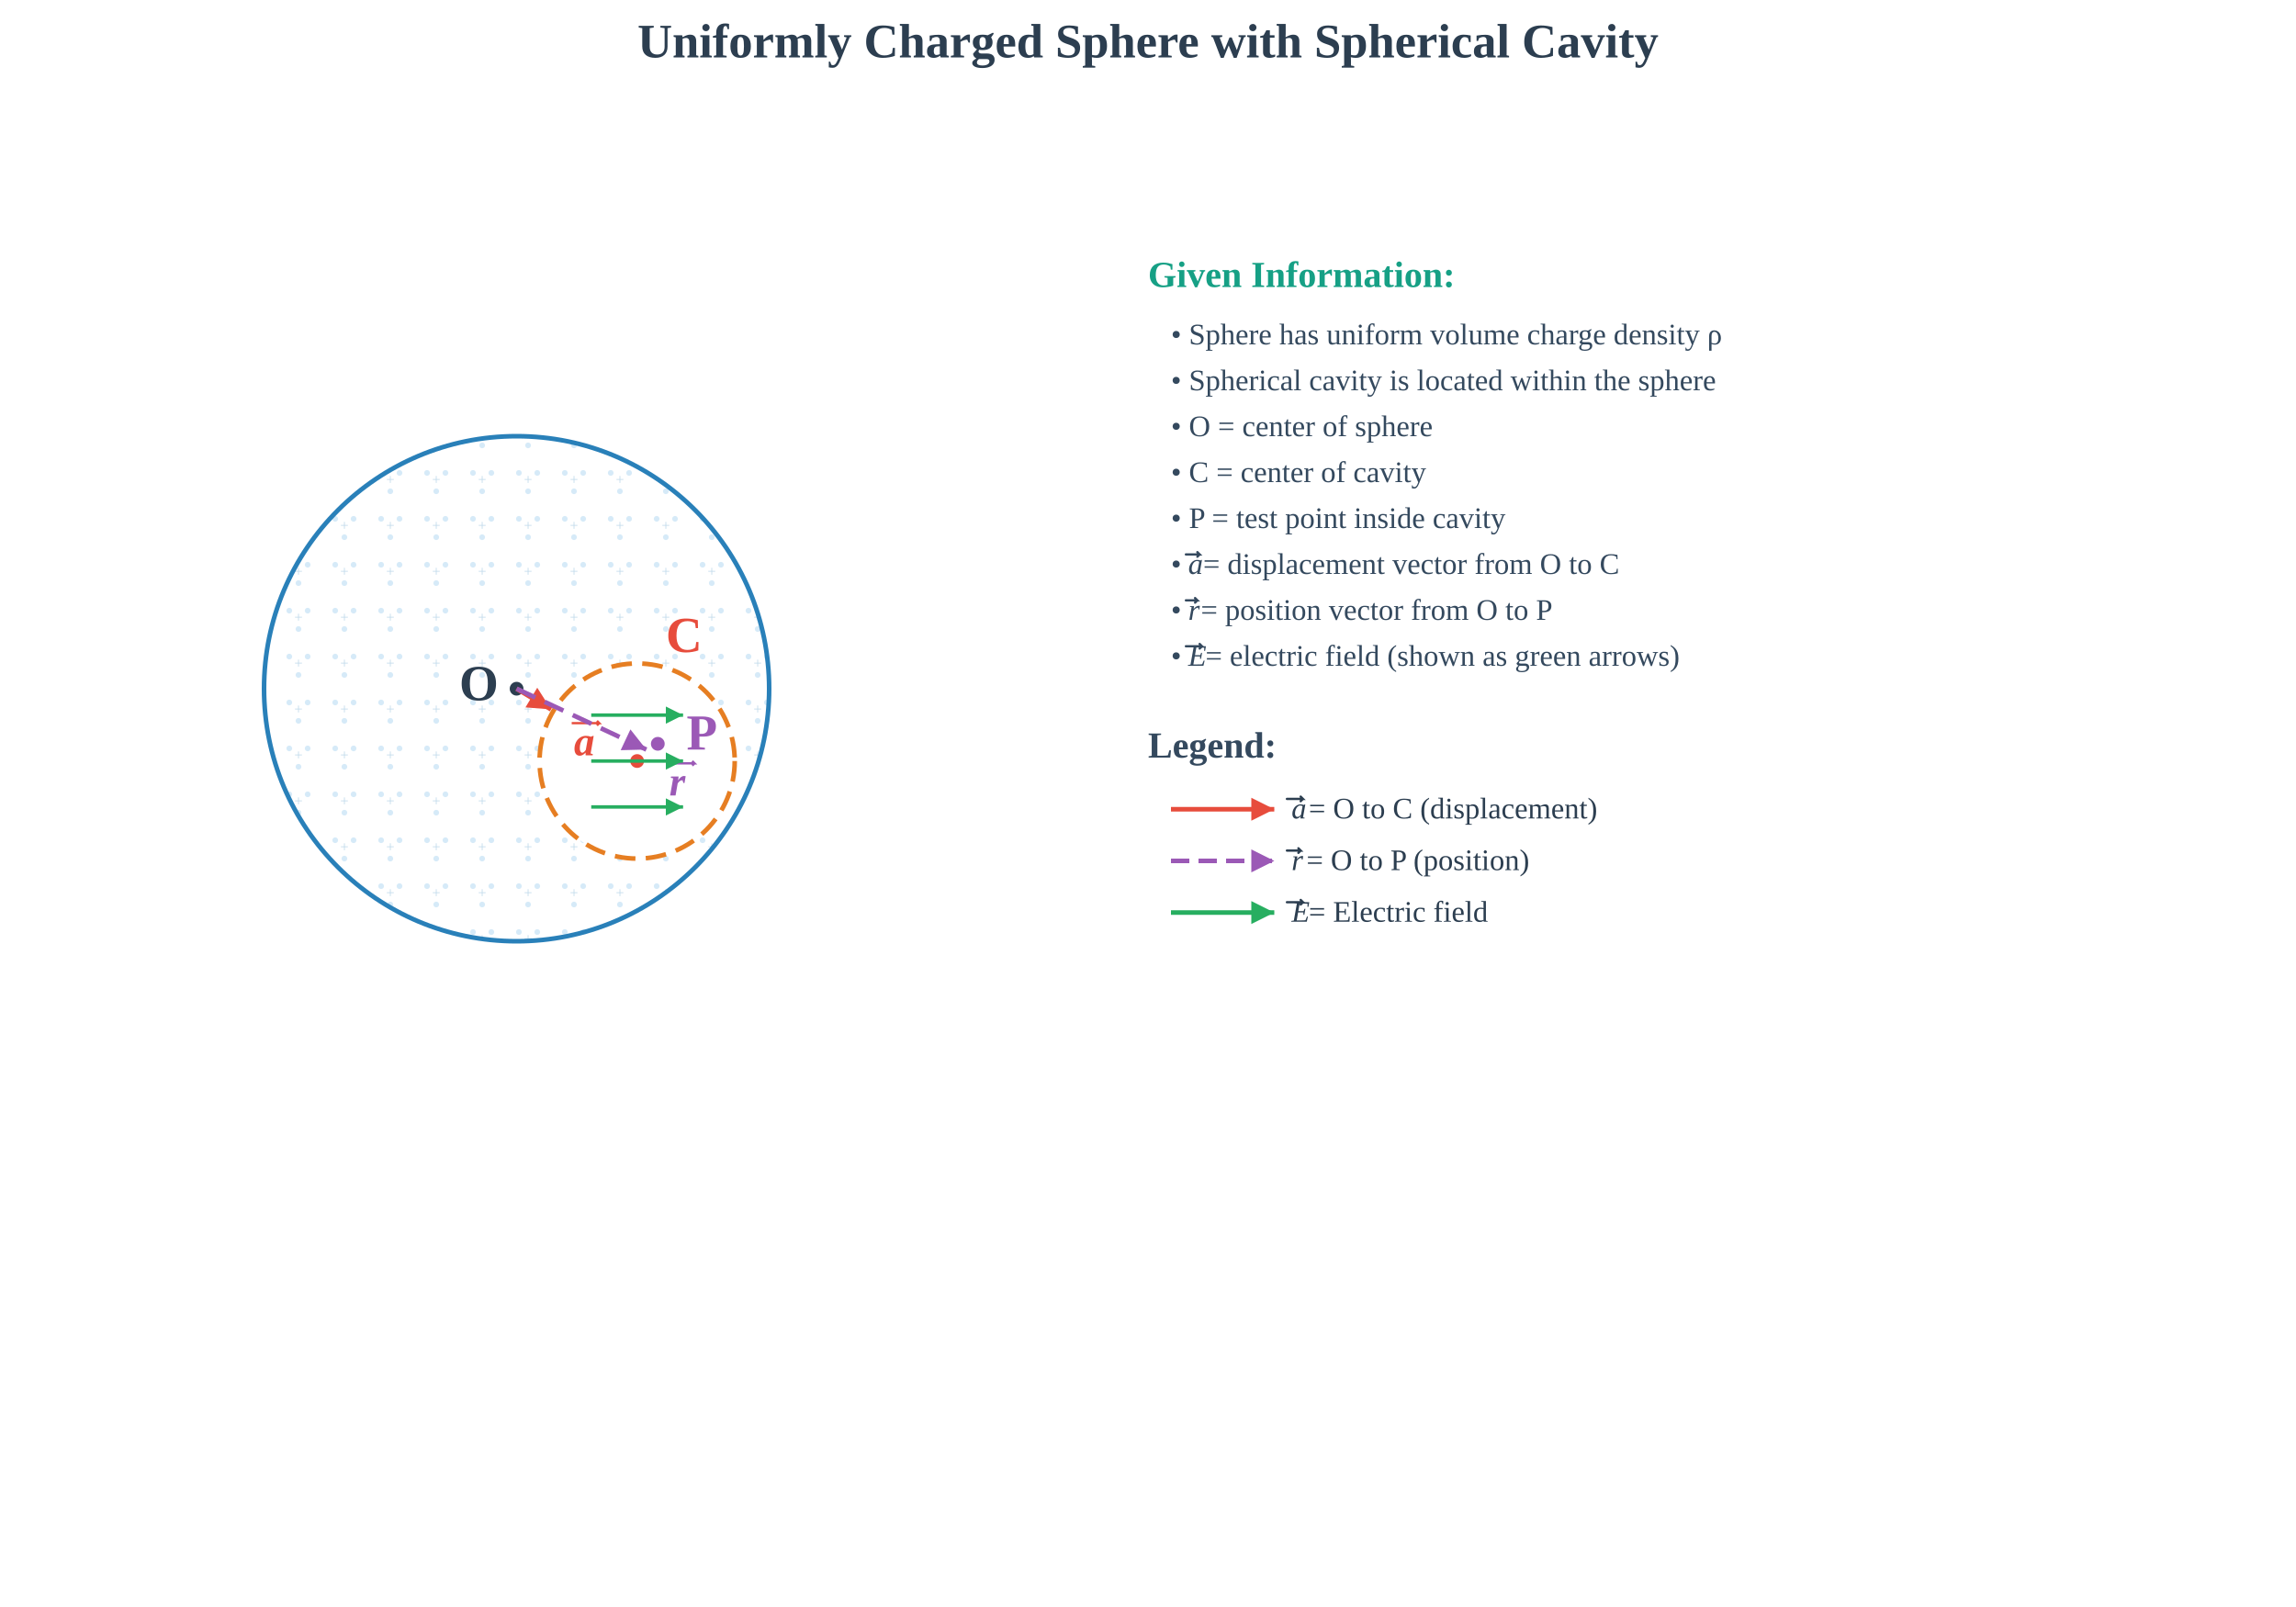
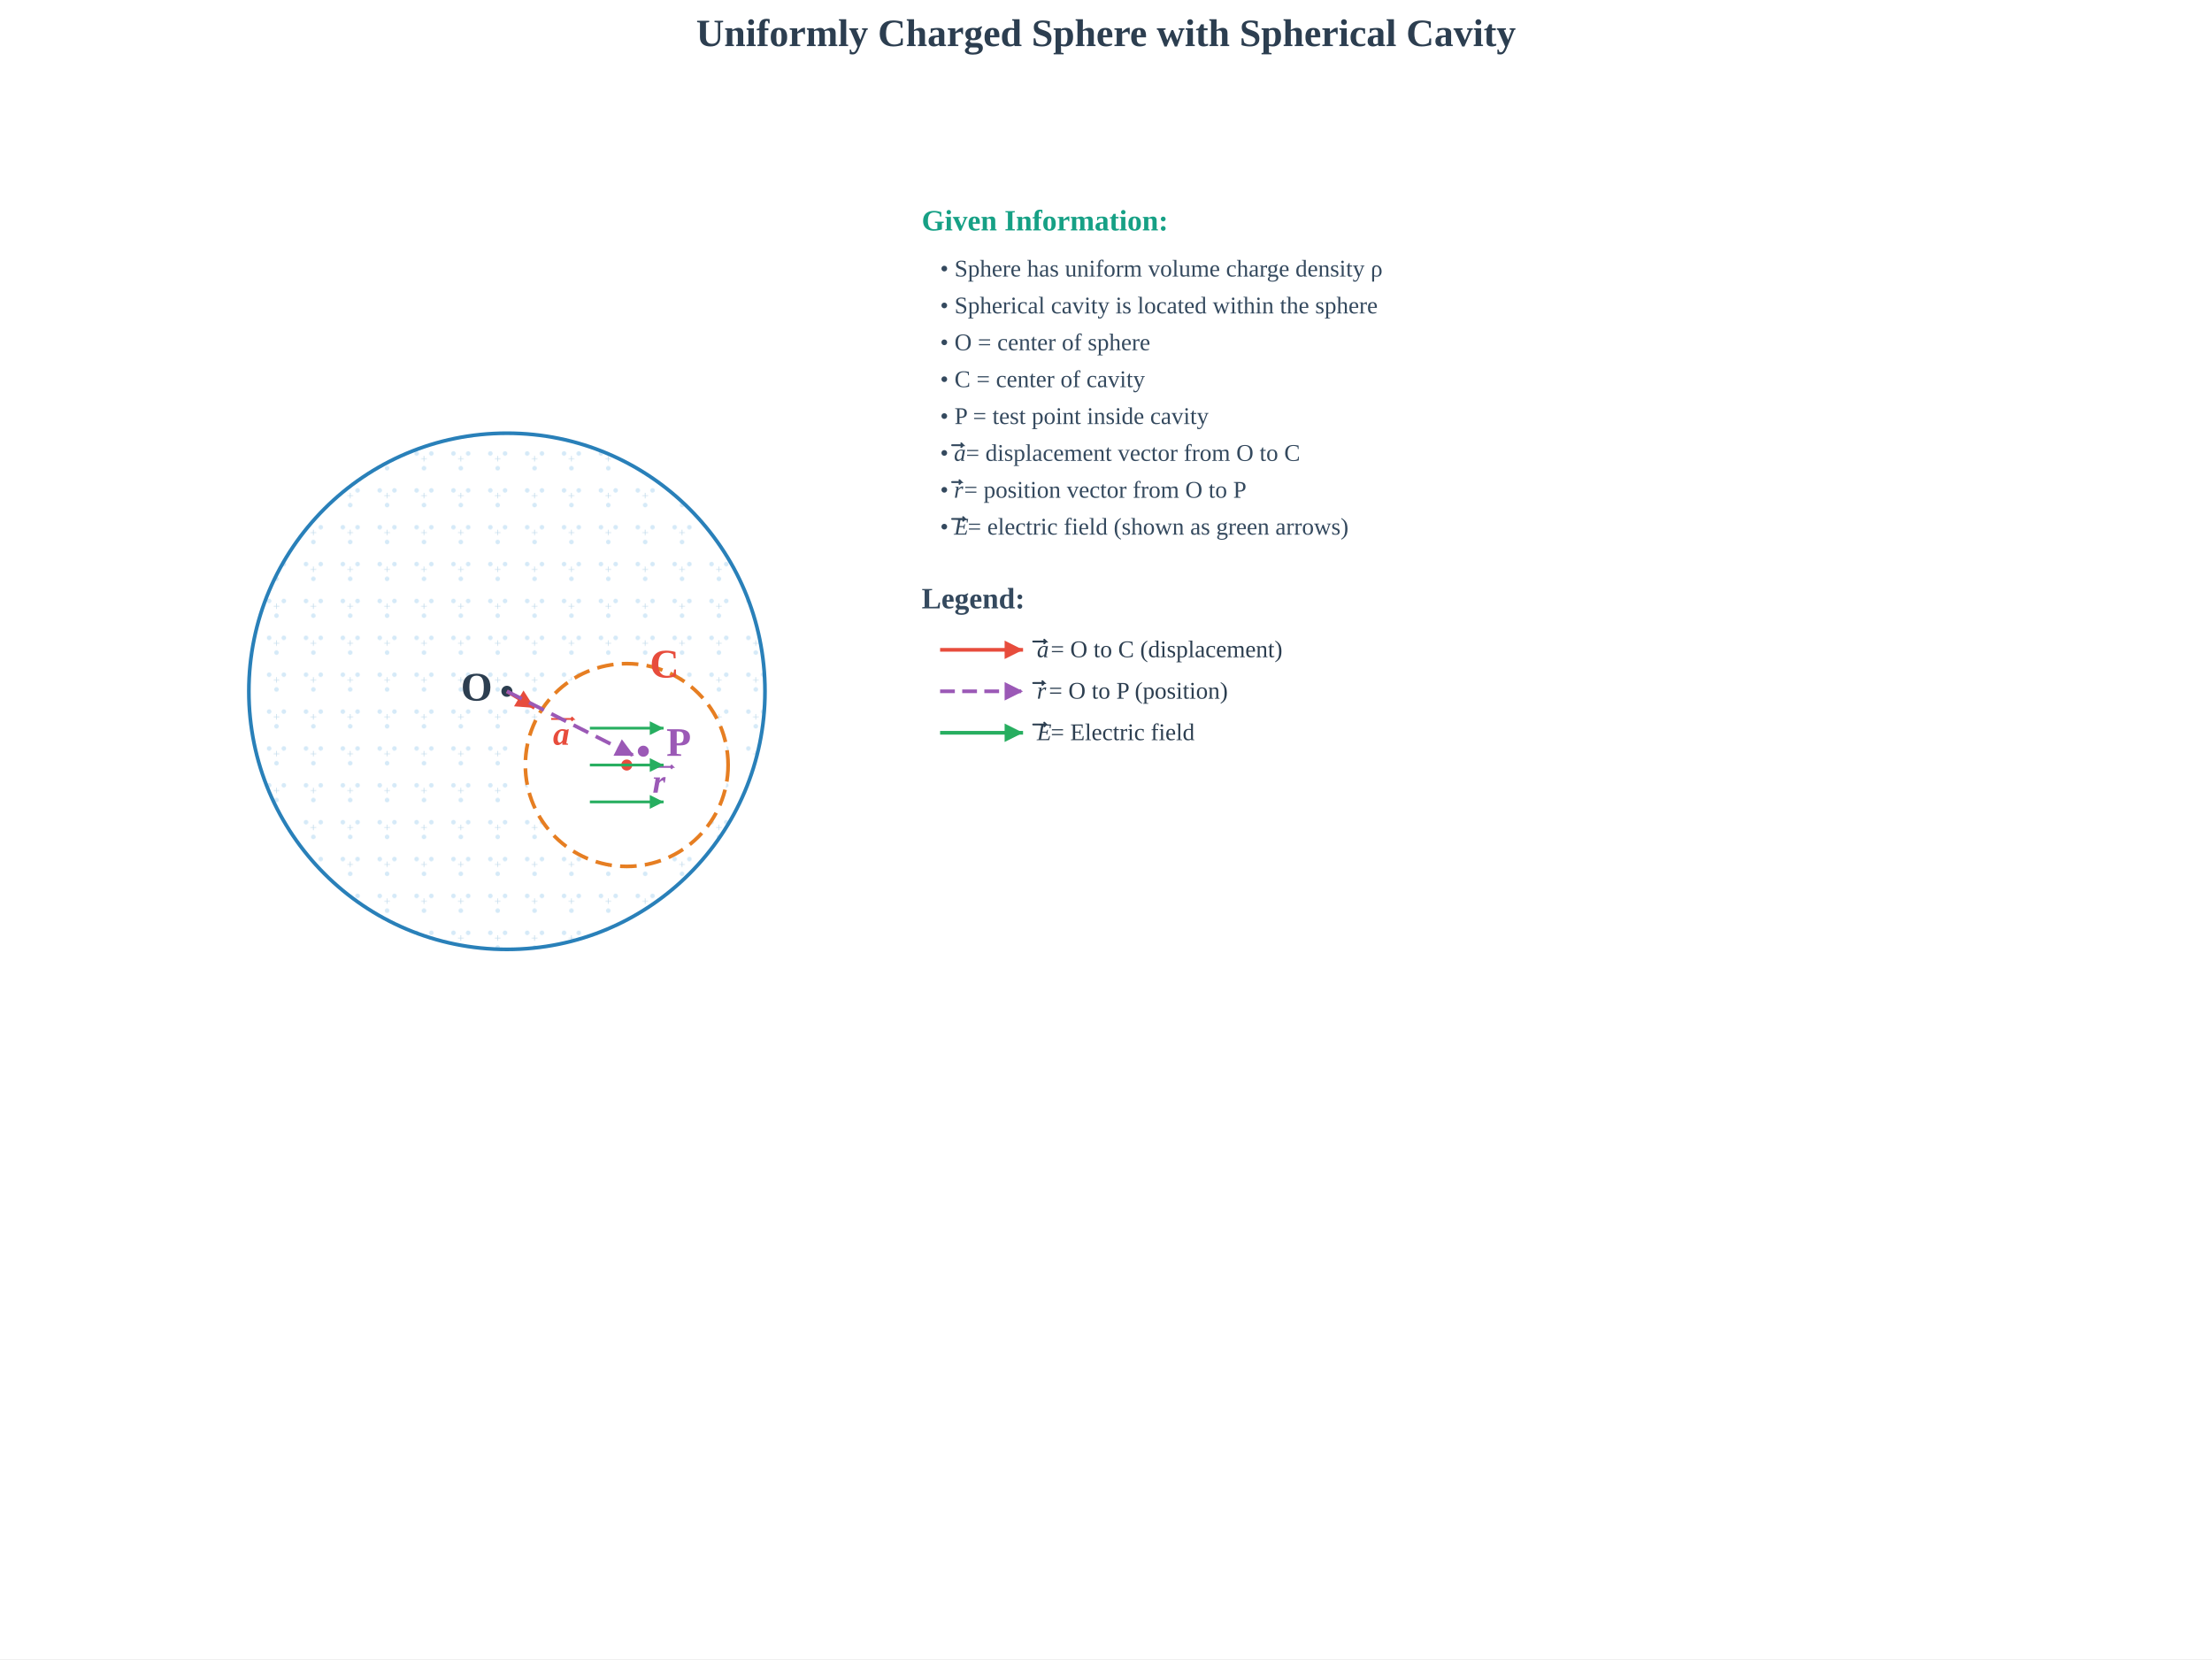
- <svg xmlns="http://www.w3.org/2000/svg" viewBox="0 0 2000 1400">
-   <rect width="2000" height="1400" fill="#ffffff" />
+ <svg xmlns="http://www.w3.org/2000/svg" viewBox="0 0 2400 1800">
+   <rect width="2400" height="1800" fill="#ffffff" />
  <defs>
    <marker id="arrowRed" markerWidth="5" markerHeight="5" refX="5" refY="2.5" orient="auto">
      <path d="M 0 0 L 5 2.5 L 0 5 z" fill="#e74c3c" />
    </marker>
    <marker id="arrowBlue" markerWidth="5" markerHeight="5" refX="5" refY="2.5" orient="auto">
      <path d="M 0 0 L 5 2.5 L 0 5 z" fill="#3498db" />
    </marker>
    <marker id="arrowGreen" markerWidth="5" markerHeight="5" refX="5" refY="2.5" orient="auto">
      <path d="M 0 0 L 5 2.5 L 0 5 z" fill="#27ae60" />
    </marker>
    <marker id="arrowPurple" markerWidth="5" markerHeight="5" refX="5" refY="2.5" orient="auto">
      <path d="M 0 0 L 5 2.5 L 0 5 z" fill="#9b59b6" />
    </marker>
    <pattern id="chargePattern" x="0" y="0" width="40" height="40" patternUnits="userSpaceOnUse">
      <circle cx="12" cy="12" r="2.5" fill="#3498db" opacity="0.2" />
      <circle cx="28" cy="12" r="2.5" fill="#3498db" opacity="0.2" />
      <circle cx="20" cy="28" r="2.5" fill="#3498db" opacity="0.2" />
      <text x="20" y="22" font-size="13" fill="#2980b9" text-anchor="middle" opacity="0.3">+</text>
    </pattern>
  </defs>
-   <text x="1000.0" y="50" text-anchor="middle" font-size="42" font-weight="bold" fill="#2c3e50">Uniformly Charged Sphere with Spherical Cavity</text>
-   <circle cx="450" cy="600" r="220" fill="url(#chargePattern)" stroke="#2980b9" stroke-width="4" />
-   <circle cx="555" cy="663" r="85" fill="white" stroke="#e67e22" stroke-width="4" stroke-dasharray="18,9" />
-   <circle cx="450" cy="600" r="6" fill="#2c3e50" />
-   <circle cx="555" cy="663" r="6" fill="#e74c3c" />
-   <circle cx="573" cy="648" r="6" fill="#9b59b6" />
+   <text x="1200.0" y="50" text-anchor="middle" font-size="42" font-weight="bold" fill="#2c3e50">Uniformly Charged Sphere with Spherical Cavity</text>
+   <circle cx="550" cy="750" r="280" fill="url(#chargePattern)" stroke="#2980b9" stroke-width="4" />
+   <circle cx="680" cy="830" r="110" fill="white" stroke="#e67e22" stroke-width="4" stroke-dasharray="18,9" />
+   <circle cx="550" cy="750" r="6" fill="#2c3e50" />
+   <circle cx="680" cy="830" r="6" fill="#e74c3c" />
+   <circle cx="698" cy="815" r="6" fill="#9b59b6" />
  <g>
-     <line x1="450" y1="600" x2="480" y2="618" stroke="#e74c3c" stroke-width="4" marker-end="url(#arrowRed)" />
-     <text x="500" y="658" font-size="36" font-weight="bold" font-style="italic" fill="#e74c3c">a</text>
-     <path d="M 498 630 L 522 630 L 520 628 M 522 630 L 520 632" stroke="#e74c3c" stroke-width="2" fill="none" />
+     <line x1="550" y1="750" x2="580" y2="768" stroke="#e74c3c" stroke-width="4" marker-end="url(#arrowRed)" />
+     <text x="600" y="808" font-size="36" font-weight="bold" font-style="italic" fill="#e74c3c">a</text>
+     <path d="M 598 780 L 622 780 L 620 778 M 622 780 L 620 782" stroke="#e74c3c" stroke-width="2" fill="none" />
  </g>
  <g>
-     <line x1="450" y1="600" x2="563" y2="653" stroke="#9b59b6" stroke-width="4" stroke-dasharray="18,9" marker-end="url(#arrowPurple)" />
-     <text x="583" y="693" font-size="36" font-weight="bold" font-style="italic" fill="#9b59b6">r</text>
-     <path d="M 581 665 L 605 665 L 603 663 M 605 665 L 603 667" stroke="#9b59b6" stroke-width="2" fill="none" />
+     <line x1="550" y1="750" x2="688" y2="820" stroke="#9b59b6" stroke-width="4" stroke-dasharray="18,9" marker-end="url(#arrowPurple)" />
+     <text x="708" y="860" font-size="36" font-weight="bold" font-style="italic" fill="#9b59b6">r</text>
+     <path d="M 706 832 L 730 832 L 728 830 M 730 832 L 728 834" stroke="#9b59b6" stroke-width="2" fill="none" />
  </g>
-   <line x1="515" y1="623" x2="595" y2="623" stroke="#27ae60" stroke-width="3" marker-end="url(#arrowGreen)" />
-   <line x1="515" y1="663" x2="595" y2="663" stroke="#27ae60" stroke-width="3" marker-end="url(#arrowGreen)" />
-   <line x1="515" y1="703" x2="595" y2="703" stroke="#27ae60" stroke-width="3" marker-end="url(#arrowGreen)" />
-   <text x="400" y="610" font-size="44" font-weight="bold" fill="#2c3e50">O</text>
-   <text x="580" y="568" font-size="44" font-weight="bold" fill="#e74c3c">C</text>
-   <text x="598" y="653" font-size="44" font-weight="bold" fill="#9b59b6">P</text>
+   <line x1="640" y1="790" x2="720" y2="790" stroke="#27ae60" stroke-width="3" marker-end="url(#arrowGreen)" />
+   <line x1="640" y1="830" x2="720" y2="830" stroke="#27ae60" stroke-width="3" marker-end="url(#arrowGreen)" />
+   <line x1="640" y1="870" x2="720" y2="870" stroke="#27ae60" stroke-width="3" marker-end="url(#arrowGreen)" />
+   <text x="500" y="760" font-size="44" font-weight="bold" fill="#2c3e50">O</text>
+   <text x="705" y="735" font-size="44" font-weight="bold" fill="#e74c3c">C</text>
+   <text x="723" y="820" font-size="44" font-weight="bold" fill="#9b59b6">P</text>
  <g id="given-info">
    <text x="1000" y="250" font-size="32" font-weight="bold" fill="#16a085">Given Information:</text>
    <text x="1020" y="300" font-size="26" fill="#34495e">• Sphere has uniform volume charge density ρ</text>
    <text x="1020" y="340" font-size="26" fill="#34495e">• Spherical cavity is located within the sphere</text>
    <text x="1020" y="380" font-size="26" fill="#34495e">• O = center of sphere</text>
    <text x="1020" y="420" font-size="26" fill="#34495e">• C = center of cavity</text>
    <text x="1020" y="460" font-size="26" fill="#34495e">• P = test point inside cavity</text>
    <text x="1020" y="500" font-size="26" fill="#34495e">• </text>
    <text x="1035" y="500" font-size="26" font-style="italic" fill="#34495e">a</text>
    <path d="M 1033 483 L 1045 483 L 1043 481 M 1045 483 L 1043 485" stroke="#34495e" stroke-width="2" fill="none" stroke-linecap="round" />
    <text x="1048" y="500" font-size="26" fill="#34495e"> = displacement vector from O to C</text>
    <text x="1020" y="540" font-size="26" fill="#34495e">• </text>
    <text x="1035" y="540" font-size="26" font-style="italic" fill="#34495e">r</text>
    <path d="M 1033 523 L 1043 523 L 1041 521 M 1043 523 L 1041 525" stroke="#34495e" stroke-width="2" fill="none" stroke-linecap="round" />
    <text x="1046" y="540" font-size="26" fill="#34495e"> = position vector from O to P</text>
    <text x="1020" y="580" font-size="26" fill="#34495e">• </text>
    <text x="1035" y="580" font-size="26" font-style="italic" fill="#34495e">E</text>
    <path d="M 1033 563 L 1047 563 L 1045 561 M 1047 563 L 1045 565" stroke="#34495e" stroke-width="2" fill="none" stroke-linecap="round" />
    <text x="1050" y="580" font-size="26" fill="#34495e"> = electric field (shown as green arrows)</text>
  </g>
  <g id="legend">
    <text x="1000" y="660" font-size="32" font-weight="bold" fill="#34495e">Legend:</text>
    <line x1="1020" y1="705" x2="1110" y2="705" stroke="#e74c3c" stroke-width="4" marker-end="url(#arrowRed)" />
    <g>
      <text x="1125" y="713" font-size="26" fill="#2c3e50" font-style="italic">a</text>
      <path d="M 1121 696 L 1135 696 L 1133 694 M 1135 696 L 1133 698" stroke="#2c3e50" stroke-width="2" fill="none" stroke-linecap="round" />
      <text x="1140" y="713" font-size="26" fill="#2c3e50"> = O to C (displacement)</text>
    </g>
    <line x1="1020" y1="750" x2="1110" y2="750" stroke="#9b59b6" stroke-width="4" stroke-dasharray="16,8" marker-end="url(#arrowPurple)" />
    <g>
      <text x="1125" y="758" font-size="26" fill="#2c3e50" font-style="italic">r</text>
      <path d="M 1121 741 L 1133 741 L 1131 739 M 1133 741 L 1131 743" stroke="#2c3e50" stroke-width="2" fill="none" stroke-linecap="round" />
      <text x="1138" y="758" font-size="26" fill="#2c3e50"> = O to P (position)</text>
    </g>
    <line x1="1020" y1="795" x2="1110" y2="795" stroke="#27ae60" stroke-width="4" marker-end="url(#arrowGreen)" />
    <g>
      <text x="1125" y="803" font-size="26" fill="#2c3e50" font-style="italic">E</text>
      <path d="M 1121 786 L 1135 786 L 1133 784 M 1135 786 L 1133 788" stroke="#2c3e50" stroke-width="2" fill="none" stroke-linecap="round" />
      <text x="1140" y="803" font-size="26" fill="#2c3e50"> = Electric field</text>
    </g>
  </g>
</svg>
